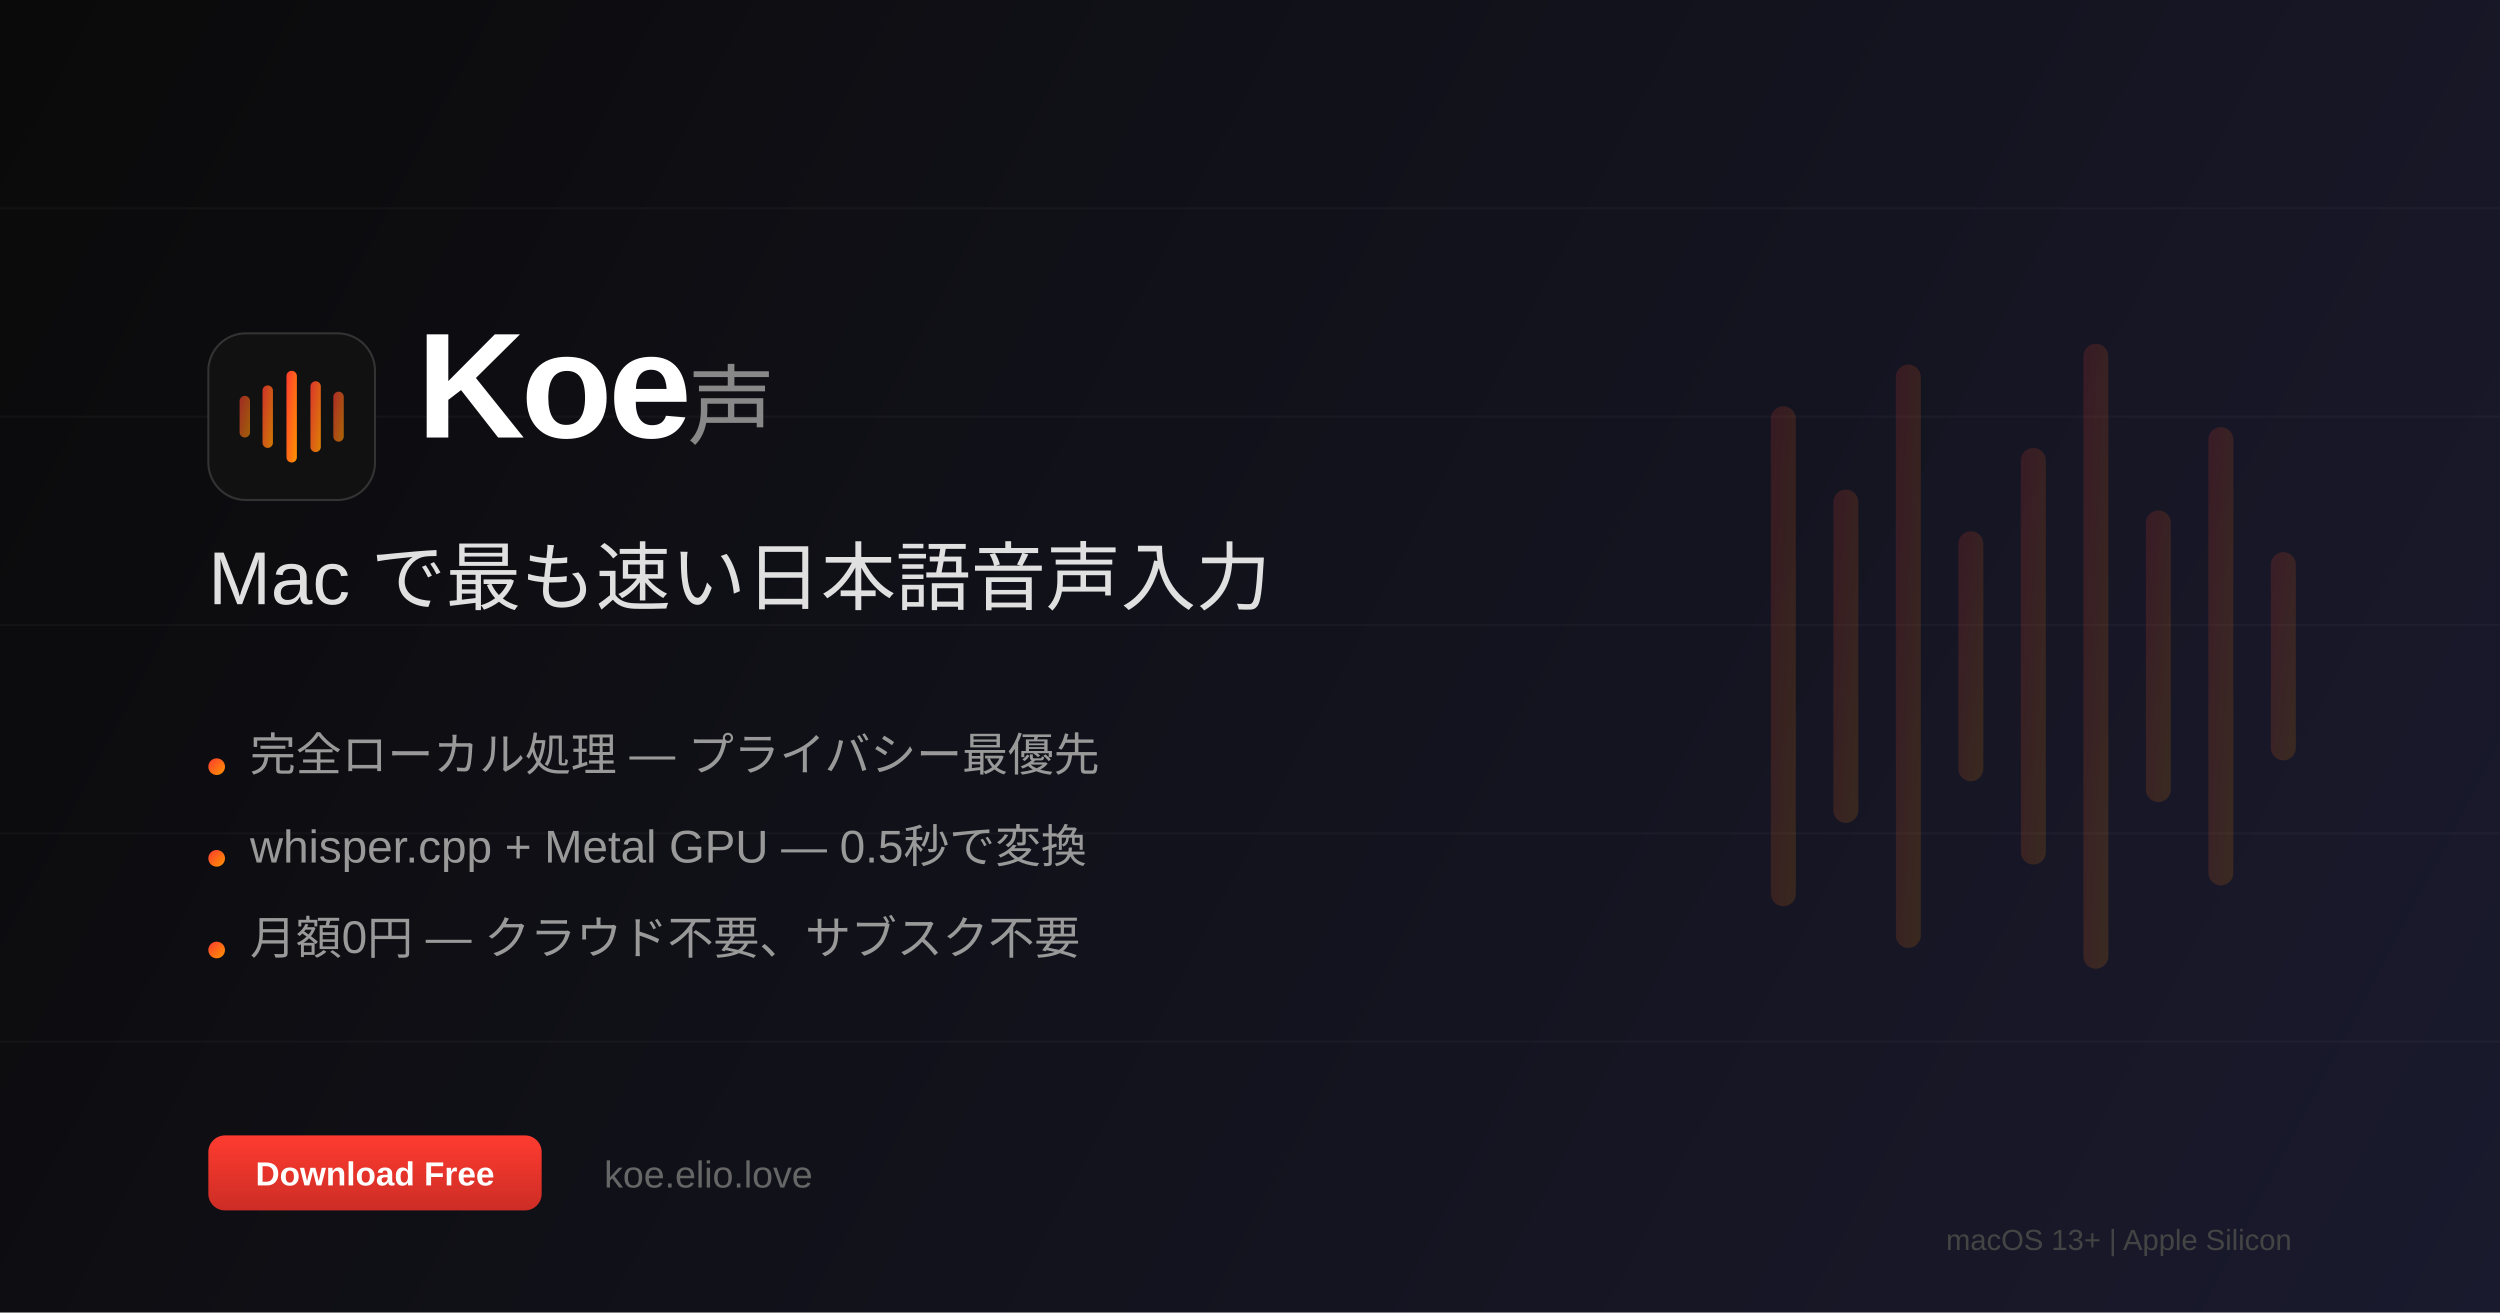
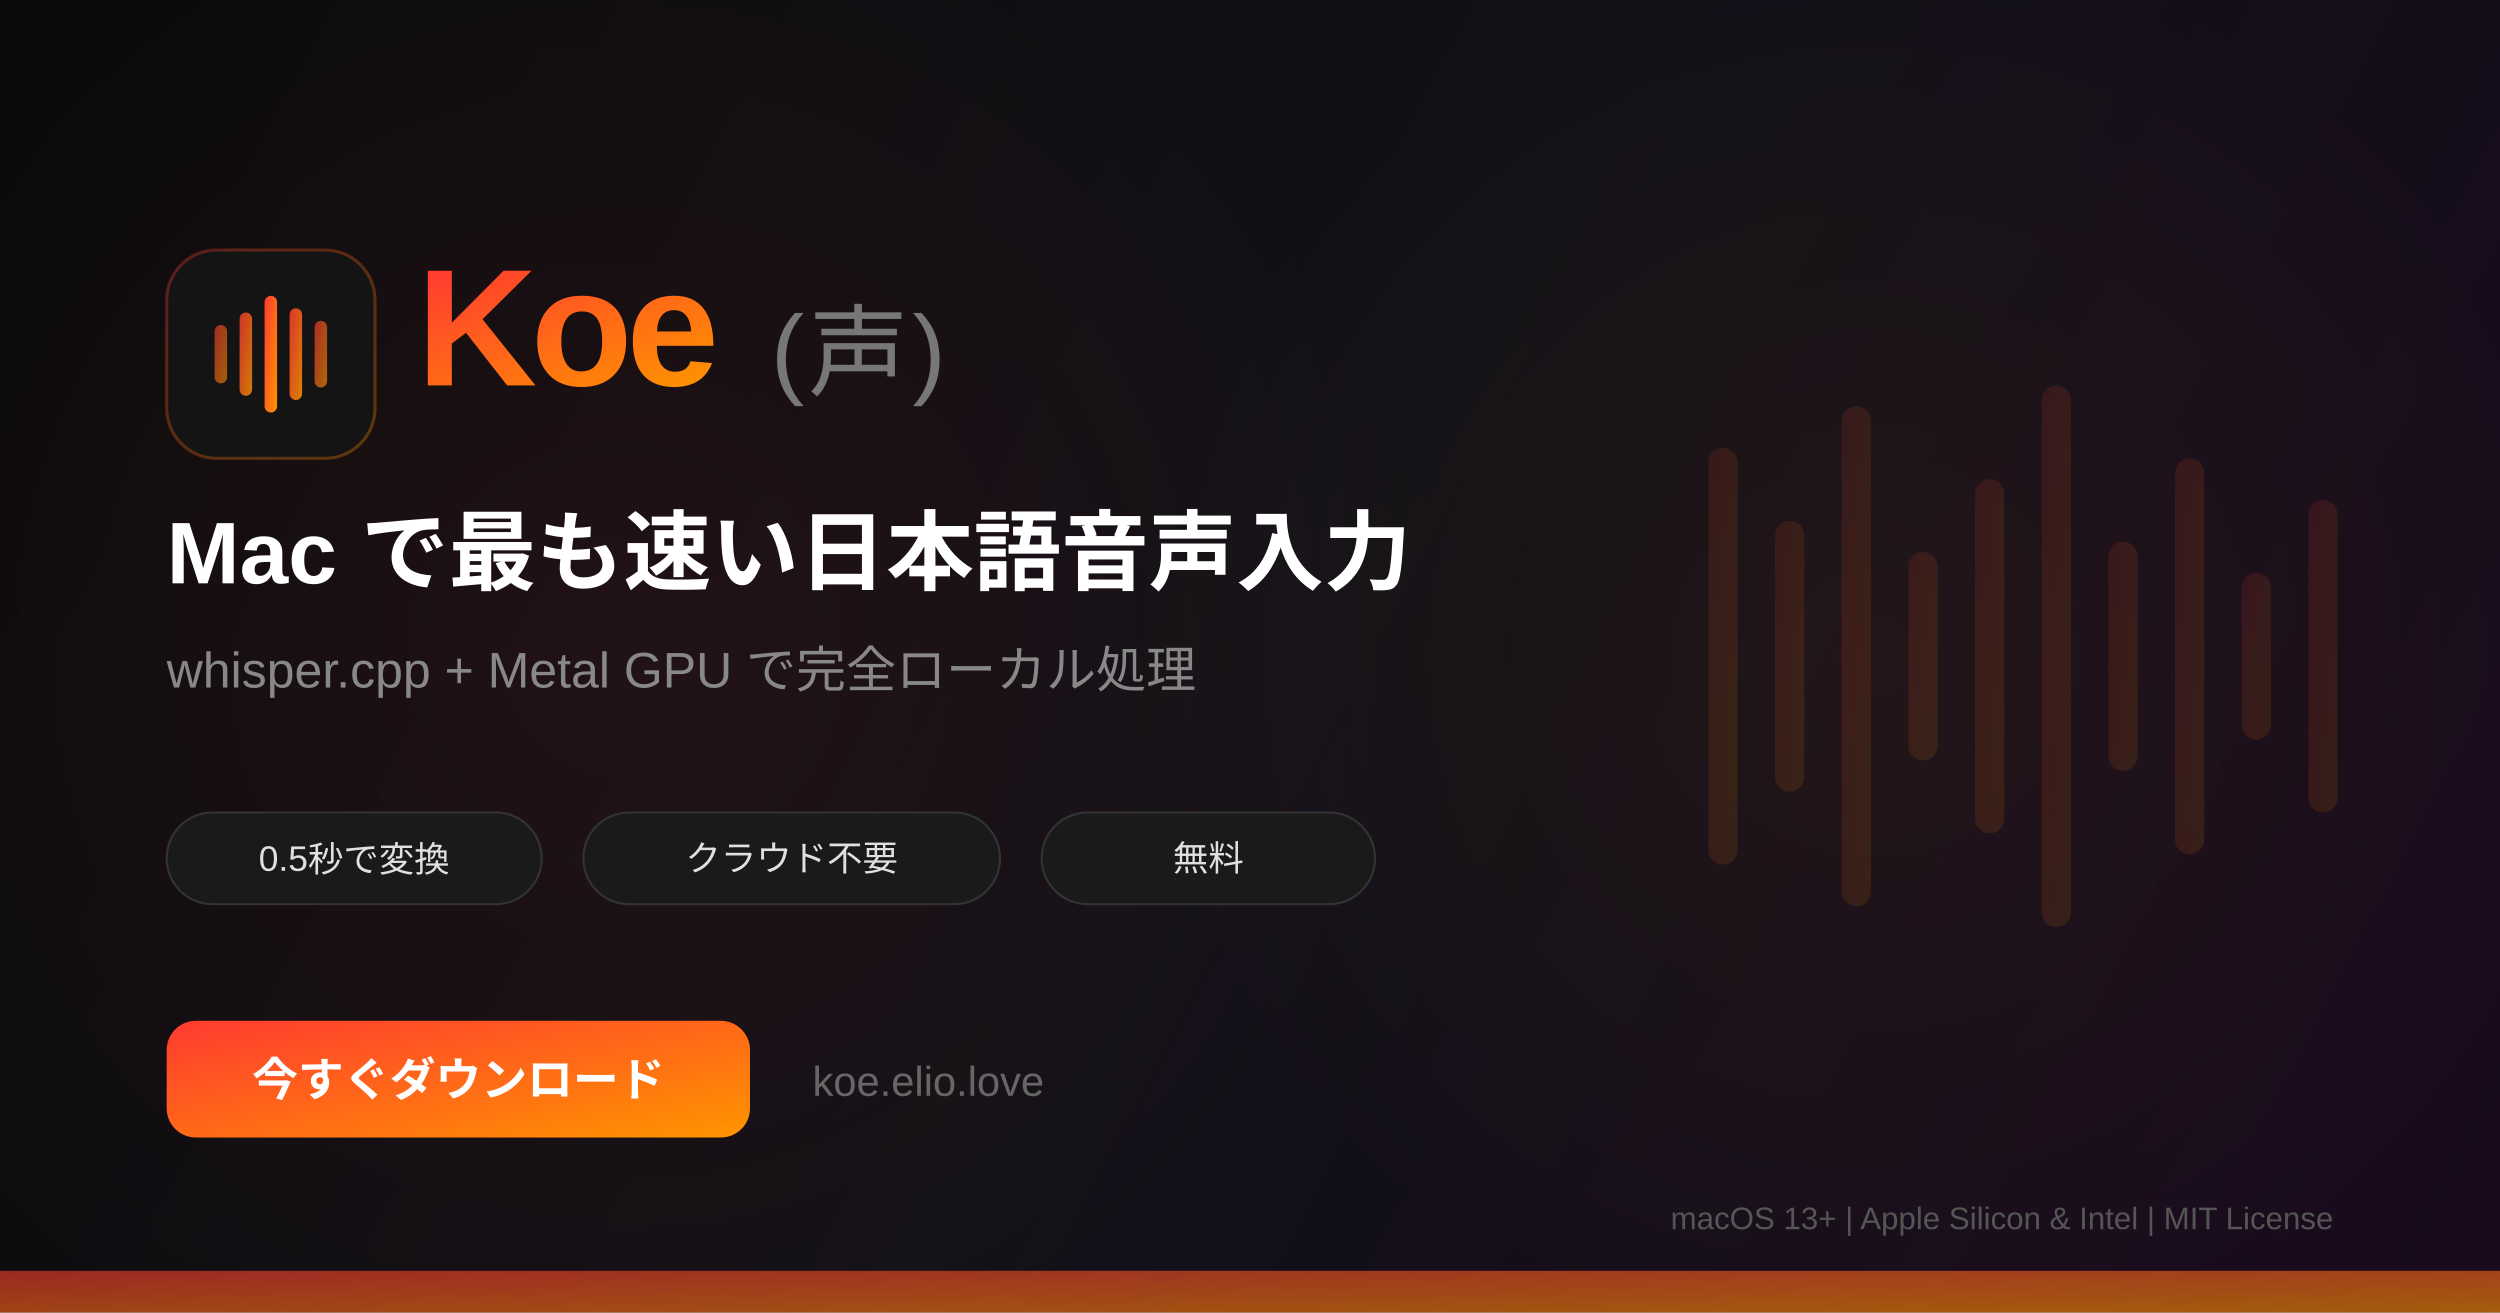
<svg xmlns="http://www.w3.org/2000/svg" width="1200" height="630" viewBox="0 0 1200 630">
  <defs>
    <linearGradient id="bg" x1="0" y1="0" x2="1200" y2="630" gradientUnits="userSpaceOnUse">
      <stop offset="0" stop-color="#0a0a0a" />
-       <stop offset="1" stop-color="#1a1a2e" />
+       <stop offset="0.5" stop-color="#111118" />
+       <stop offset="1" stop-color="#1a0a1e" />
    </linearGradient>
    <linearGradient id="wave" x1="0" y1="0" x2="1" y2="1">
      <stop offset="0" stop-color="#ff3b30" />
      <stop offset="1" stop-color="#ff9500" />
    </linearGradient>
-     <linearGradient id="badge" x1="0" y1="0" x2="0" y2="1">
-       <stop offset="0" stop-color="#ff3b30" />
-       <stop offset="1" stop-color="#cc2d25" />
-     </linearGradient>
+     <radialGradient id="glow1" cx="300" cy="315" r="400" gradientUnits="userSpaceOnUse">
+       <stop offset="0" stop-color="#ff3b30" stop-opacity="0.08" />
+       <stop offset="1" stop-color="#ff3b30" stop-opacity="0" />
+     </radialGradient>
+     <radialGradient id="glow2" cx="900" cy="315" r="350" gradientUnits="userSpaceOnUse">
+       <stop offset="0" stop-color="#ff9500" stop-opacity="0.06" />
+       <stop offset="1" stop-color="#ff9500" stop-opacity="0" />
+     </radialGradient>
  </defs>
  <rect width="1200" height="630" fill="url(#bg)" />
-   <g opacity="0.03">
-     <line x1="0" y1="0" x2="1200" y2="0" stroke="#fff" stroke-width="1" transform="translate(0,100)" />
-     <line x1="0" y1="0" x2="1200" y2="0" stroke="#fff" stroke-width="1" transform="translate(0,200)" />
-     <line x1="0" y1="0" x2="1200" y2="0" stroke="#fff" stroke-width="1" transform="translate(0,300)" />
-     <line x1="0" y1="0" x2="1200" y2="0" stroke="#fff" stroke-width="1" transform="translate(0,400)" />
-     <line x1="0" y1="0" x2="1200" y2="0" stroke="#fff" stroke-width="1" transform="translate(0,500)" />
+   <rect width="1200" height="630" fill="url(#glow1)" />
+   <rect width="1200" height="630" fill="url(#glow2)" />
+   <g transform="translate(820, 315)" opacity="0.12">
+     <rect x="0" y="-100" width="14" height="200" rx="7" fill="url(#wave)" />
+     <rect x="32" y="-65" width="14" height="130" rx="7" fill="url(#wave)" />
+     <rect x="64" y="-120" width="14" height="240" rx="7" fill="url(#wave)" />
+     <rect x="96" y="-50" width="14" height="100" rx="7" fill="url(#wave)" />
+     <rect x="128" y="-85" width="14" height="170" rx="7" fill="url(#wave)" />
+     <rect x="160" y="-130" width="14" height="260" rx="7" fill="url(#wave)" />
+     <rect x="192" y="-55" width="14" height="110" rx="7" fill="url(#wave)" />
+     <rect x="224" y="-95" width="14" height="190" rx="7" fill="url(#wave)" />
+     <rect x="256" y="-40" width="14" height="80" rx="7" fill="url(#wave)" />
+     <rect x="288" y="-75" width="14" height="150" rx="7" fill="url(#wave)" />
  </g>
-   <g transform="translate(850, 315)" opacity="0.15">
-     <rect x="0" y="-120" width="12" height="240" rx="6" fill="url(#wave)" />
-     <rect x="30" y="-80" width="12" height="160" rx="6" fill="url(#wave)" />
-     <rect x="60" y="-140" width="12" height="280" rx="6" fill="url(#wave)" />
-     <rect x="90" y="-60" width="12" height="120" rx="6" fill="url(#wave)" />
-     <rect x="120" y="-100" width="12" height="200" rx="6" fill="url(#wave)" />
-     <rect x="150" y="-150" width="12" height="300" rx="6" fill="url(#wave)" />
-     <rect x="180" y="-70" width="12" height="140" rx="6" fill="url(#wave)" />
-     <rect x="210" y="-110" width="12" height="220" rx="6" fill="url(#wave)" />
-     <rect x="240" y="-50" width="12" height="100" rx="6" fill="url(#wave)" />
-   </g>
-   <g transform="translate(100, 160)">
-     <rect width="80" height="80" rx="18" fill="#111" />
-     <rect width="80" height="80" rx="18" fill="none" stroke="#333" stroke-width="1" />
-     <g transform="translate(40,40)">
-       <rect x="-2.5" y="-22" width="5" height="44" rx="2.5" fill="url(#wave)" />
-       <rect x="-14" y="-15" width="5" height="30" rx="2.5" fill="url(#wave)" opacity=".8" />
-       <rect x="9" y="-17" width="5" height="34" rx="2.5" fill="url(#wave)" opacity=".85" />
-       <rect x="-25" y="-10" width="5" height="20" rx="2.5" fill="url(#wave)" opacity=".6" />
-       <rect x="20" y="-12" width="5" height="24" rx="2.5" fill="url(#wave)" opacity=".65" />
+   <g transform="translate(80, 120)">
+     <rect width="100" height="100" rx="24" fill="#141414" />
+     <rect width="100" height="100" rx="24" fill="none" stroke="url(#wave)" stroke-width="1.5" stroke-opacity="0.3" />
+     <g transform="translate(50,50)">
+       <rect x="-3" y="-28" width="6" height="56" rx="3" fill="url(#wave)" />
+       <rect x="-15" y="-20" width="6" height="40" rx="3" fill="url(#wave)" opacity=".8" />
+       <rect x="9" y="-22" width="6" height="44" rx="3" fill="url(#wave)" opacity=".85" />
+       <rect x="-27" y="-14" width="6" height="28" rx="3" fill="url(#wave)" opacity=".6" />
+       <rect x="21" y="-16" width="6" height="32" rx="3" fill="url(#wave)" opacity=".65" />
    </g>
  </g>
-   <text x="200" y="210" font-family="-apple-system, BlinkMacSystemFont, 'Helvetica Neue', Arial, sans-serif" font-size="72" font-weight="700" fill="#ffffff" letter-spacing="-2">Koe</text>
-   <text x="330" y="210" font-family="-apple-system, BlinkMacSystemFont, 'Helvetica Neue', Arial, sans-serif" font-size="42" font-weight="300" fill="#888" letter-spacing="1">声</text>
-   <text x="100" y="290" font-family="-apple-system, BlinkMacSystemFont, 'Helvetica Neue', Arial, sans-serif" font-size="36" font-weight="500" fill="#e0e0e0">Mac で最も速い日本語音声入力</text>
-   <g transform="translate(100, 370)" font-family="-apple-system, BlinkMacSystemFont, 'Helvetica Neue', Arial, sans-serif" font-size="22" fill="#999">
-     <g>
-       <rect width="8" height="8" rx="4" fill="url(#wave)" y="-6" />
-       <text x="20" y="0">完全ローカル処理 — プライバシー最優先</text>
-     </g>
-     <g transform="translate(0,44)">
-       <rect width="8" height="8" rx="4" fill="url(#wave)" y="-6" />
-       <text x="20" y="0">whisper.cpp + Metal GPU — 0.5秒で変換</text>
-     </g>
-     <g transform="translate(0,88)">
-       <rect width="8" height="8" rx="4" fill="url(#wave)" y="-6" />
-       <text x="20" y="0">月額0円 — クラウド不要、サブスク不要</text>
-     </g>
+   <text x="200" y="185" font-family="-apple-system, 'Helvetica Neue', Arial, sans-serif" font-size="80" font-weight="700" fill="url(#wave)" letter-spacing="-3">Koe</text>
+   <text x="370" y="185" font-family="-apple-system, 'Helvetica Neue', Arial, sans-serif" font-size="48" font-weight="300" fill="#777" letter-spacing="2">(声)</text>
+   <text x="80" y="280" font-family="-apple-system, 'Helvetica Neue', Arial, sans-serif" font-size="42" font-weight="600" fill="#ffffff">Mac で最も速い日本語音声入力</text>
+   <text x="80" y="330" font-family="-apple-system, 'Helvetica Neue', Arial, sans-serif" font-size="24" fill="#888">whisper.cpp + Metal GPU で完全ローカル処理</text>
+   <g transform="translate(80, 390)">
+     <rect width="180" height="44" rx="22" fill="#1a1a1a" stroke="#333" stroke-width="1" />
+     <text x="90" y="28" font-family="-apple-system, 'Helvetica Neue', Arial, sans-serif" font-size="17" font-weight="500" fill="#e0e0e0" text-anchor="middle">0.5秒で変換</text>
  </g>
-   <g transform="translate(100, 545)">
-     <rect width="160" height="36" rx="8" fill="url(#badge)" />
-     <text x="80" y="24" font-family="-apple-system, BlinkMacSystemFont, 'Helvetica Neue', Arial, sans-serif" font-size="16" font-weight="600" fill="#fff" text-anchor="middle">Download Free</text>
+   <g transform="translate(280, 390)">
+     <rect width="200" height="44" rx="22" fill="#1a1a1a" stroke="#333" stroke-width="1" />
+     <text x="100" y="28" font-family="-apple-system, 'Helvetica Neue', Arial, sans-serif" font-size="17" font-weight="500" fill="#e0e0e0" text-anchor="middle">クラウド不要</text>
  </g>
-   <text x="290" y="570" font-family="-apple-system, BlinkMacSystemFont, 'Helvetica Neue', Arial, sans-serif" font-size="18" fill="#666">koe.elio.love</text>
-   <text x="1100" y="600" font-family="-apple-system, BlinkMacSystemFont, 'Helvetica Neue', Arial, sans-serif" font-size="14" fill="#444" text-anchor="end">macOS 13+ | Apple Silicon</text>
+   <g transform="translate(500, 390)">
+     <rect width="160" height="44" rx="22" fill="#1a1a1a" stroke="#333" stroke-width="1" />
+     <text x="80" y="28" font-family="-apple-system, 'Helvetica Neue', Arial, sans-serif" font-size="17" font-weight="500" fill="#e0e0e0" text-anchor="middle">無料</text>
+   </g>
+   <g transform="translate(80, 490)">
+     <rect width="280" height="56" rx="14" fill="url(#wave)" />
+     <text x="140" y="36" font-family="-apple-system, 'Helvetica Neue', Arial, sans-serif" font-size="22" font-weight="700" fill="#ffffff" text-anchor="middle">今すぐダウンロード</text>
+   </g>
+   <text x="390" y="526" font-family="-apple-system, 'Helvetica Neue', Arial, sans-serif" font-size="20" fill="#666">koe.elio.love</text>
+   <rect x="0" y="610" width="1200" height="20" fill="url(#wave)" opacity="0.6" />
+   <text x="1120" y="590" font-family="-apple-system, 'Helvetica Neue', Arial, sans-serif" font-size="15" fill="#555" text-anchor="end">macOS 13+ | Apple Silicon &amp; Intel | MIT License</text>
</svg>
